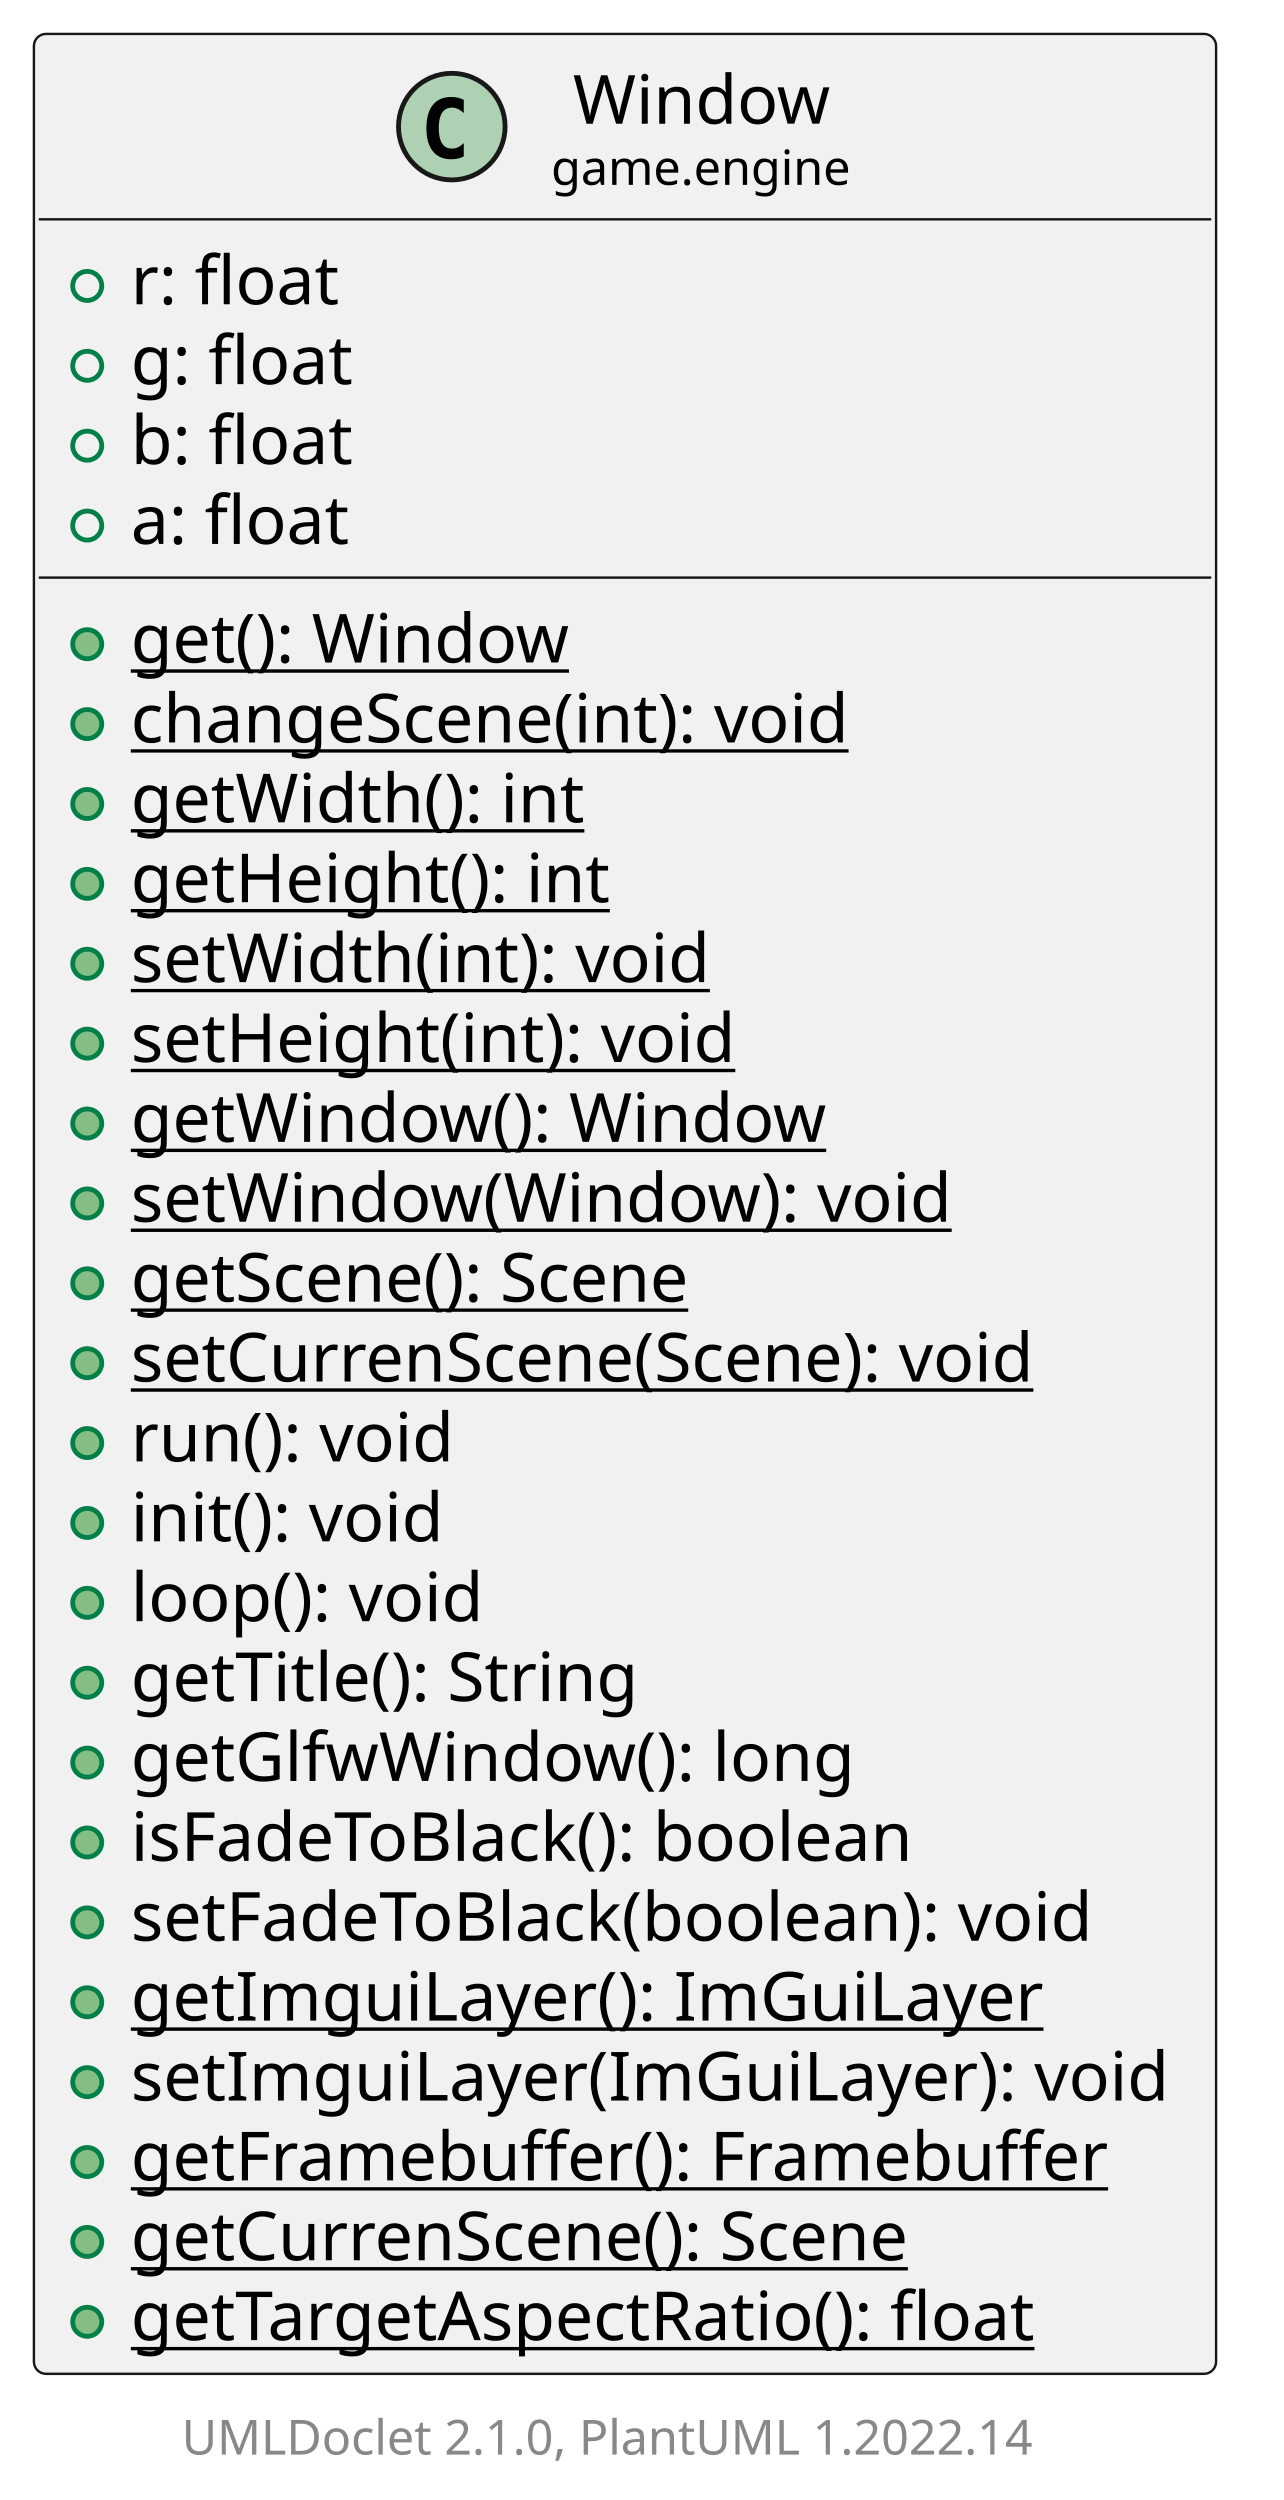
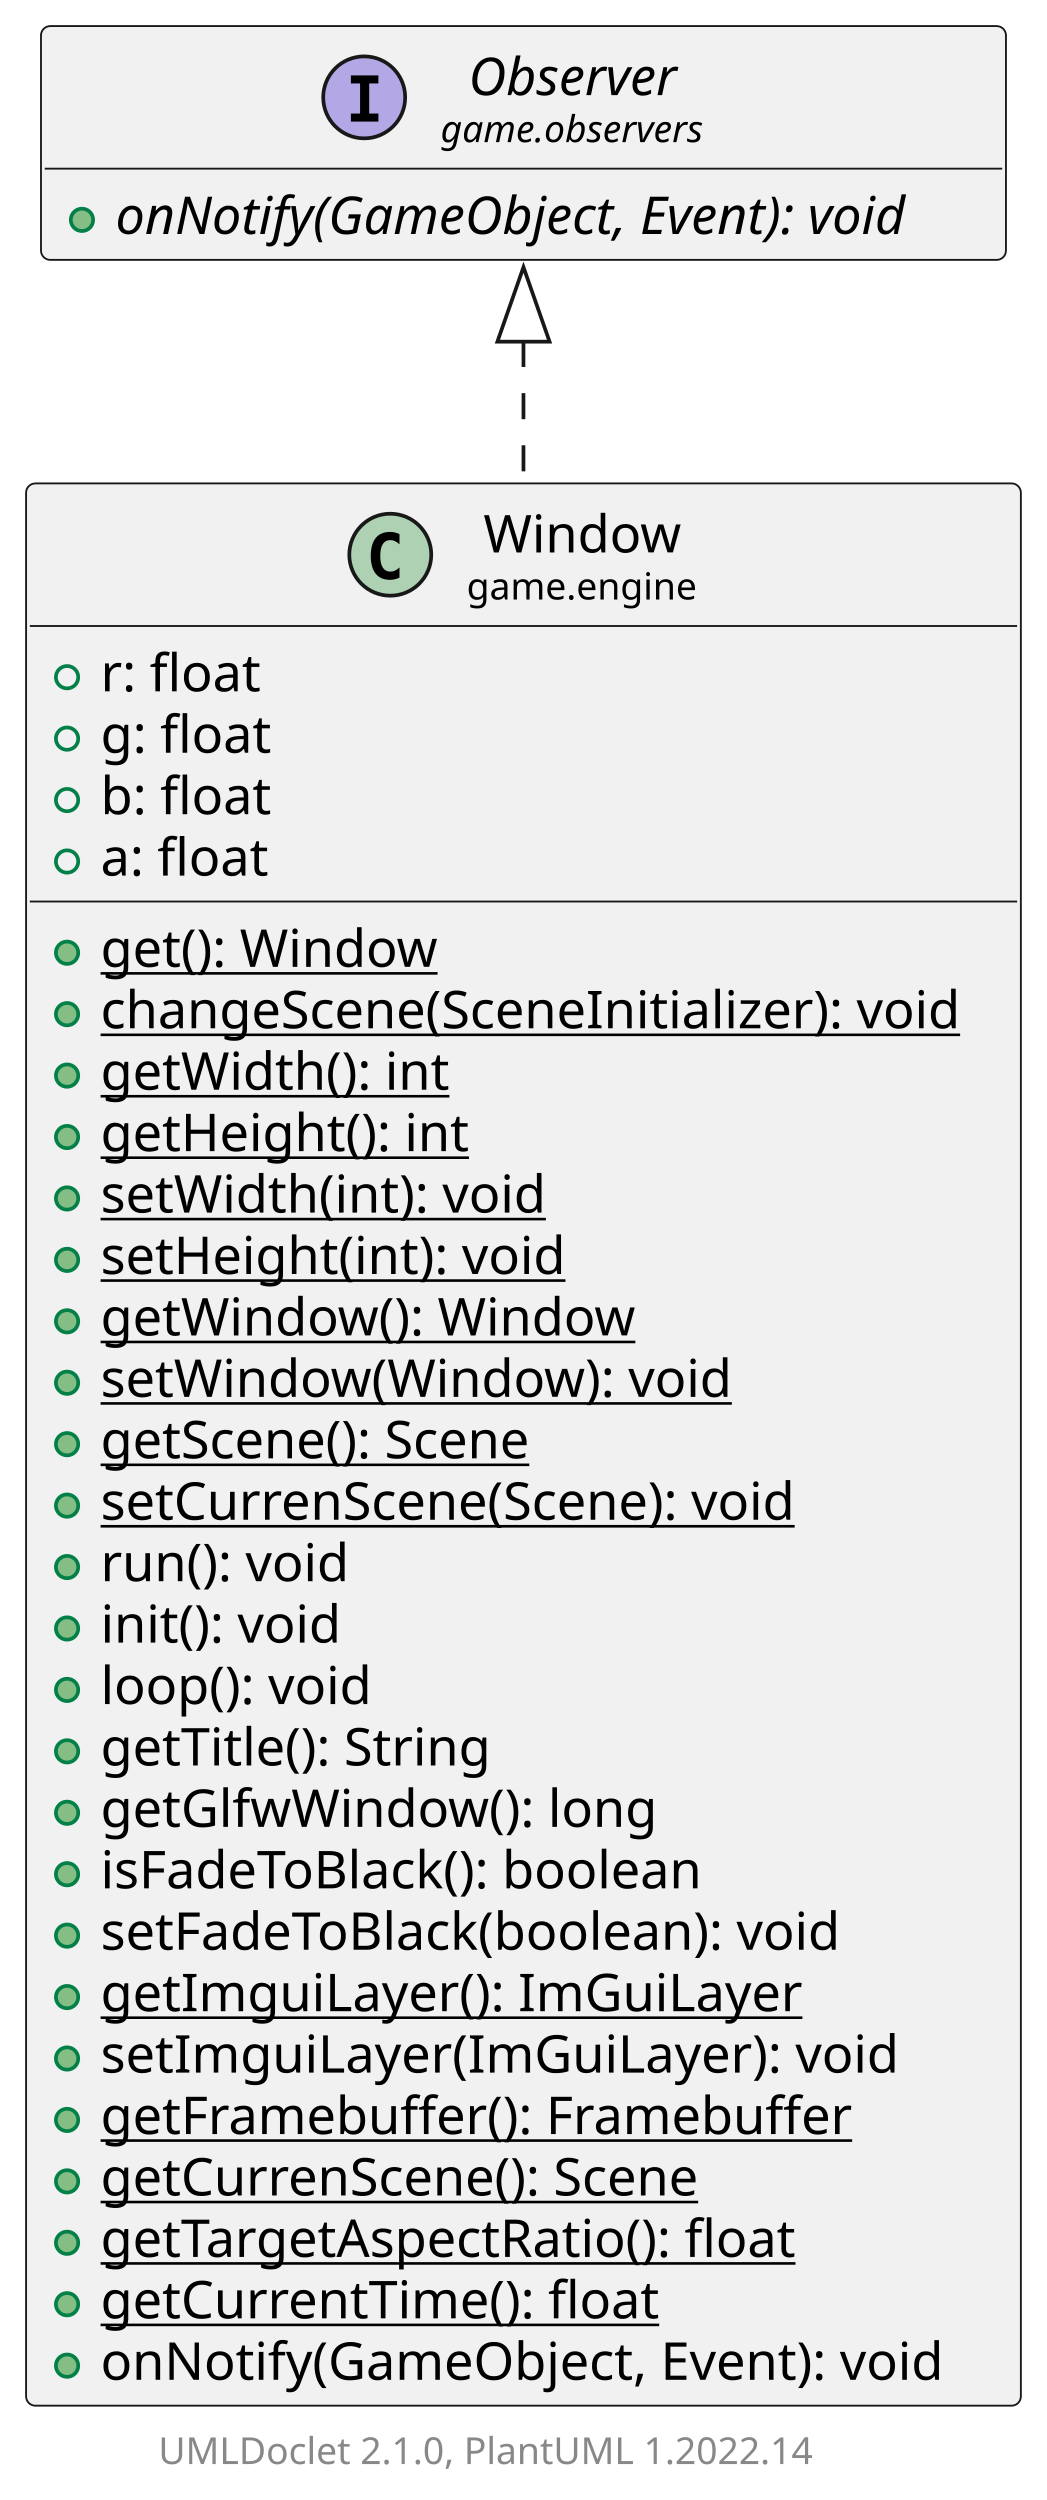
- <svg xmlns="http://www.w3.org/2000/svg" xmlns:xlink="http://www.w3.org/1999/xlink" contentStyleType="text/css" height="516px" preserveAspectRatio="none" style="width:265px;height:516px;background:#FFFFFF;" version="1.1" viewBox="0 0 265 516" width="265px" zoomAndPan="magnify">
+ <svg xmlns="http://www.w3.org/2000/svg" xmlns:xlink="http://www.w3.org/1999/xlink" contentStyleType="text/css" height="671px" preserveAspectRatio="none" style="width:281px;height:671px;background:#FFFFFF;" version="1.1" viewBox="0 0 281 671" width="281px" zoomAndPan="magnify">
  <defs />
  <g>
    <a href="Window.html" target="_top" title="Window.html" xlink:actuate="onRequest" xlink:href="Window.html" xlink:show="new" xlink:title="Window.html" xlink:type="simple">
      <g id="elem_game.engine.Window">
-         <rect codeLine="5" fill="#F1F1F1" height="482.961" id="game.engine.Window" rx="2.5" ry="2.5" style="stroke:#181818;stroke-width:0.5;" width="244" x="7" y="7" />
-         <ellipse cx="93.25" cy="26.133" fill="#ADD1B2" rx="11" ry="11" style="stroke:#181818;stroke-width:1.0;" />
-         <path d="M95.723,32.276 Q95.142,32.575 94.503,32.724 Q93.864,32.873 93.158,32.873 Q90.651,32.873 89.332,31.222 Q88.012,29.57 88.012,26.449 Q88.012,23.319 89.332,21.668 Q90.651,20.016 93.158,20.016 Q93.864,20.016 94.511,20.165 Q95.159,20.314 95.723,20.613 L95.723,23.336 Q95.092,22.755 94.499,22.485 Q93.905,22.215 93.274,22.215 Q91.93,22.215 91.245,23.282 Q90.56,24.349 90.56,26.449 Q90.56,28.541 91.245,29.607 Q91.93,30.674 93.274,30.674 Q93.905,30.674 94.499,30.404 Q95.092,30.134 95.723,29.553 Z " fill="#000000" />
-         <text fill="#000000" font-family="sans-serif" font-size="14" lengthAdjust="spacing" textLength="54" x="118.25" y="25.535">Window</text>
-         <text fill="#000000" font-family="sans-serif" font-size="10" lengthAdjust="spacing" textLength="63" x="113.75" y="38.156">game.engine</text>
-         <line style="stroke:#181818;stroke-width:0.5;" x1="8" x2="250" y1="45.266" y2="45.266" />
-         <ellipse cx="18" cy="59.01" fill="none" rx="3" ry="3" style="stroke:#038048;stroke-width:1.0;" />
-         <text fill="#000000" font-family="sans-serif" font-size="14" lengthAdjust="spacing" textLength="45" x="27" y="62.801">r: float</text>
-         <ellipse cx="18" cy="75.498" fill="none" rx="3" ry="3" style="stroke:#038048;stroke-width:1.0;" />
-         <text fill="#000000" font-family="sans-serif" font-size="14" lengthAdjust="spacing" textLength="48" x="27" y="79.289">g: float</text>
-         <ellipse cx="18" cy="91.986" fill="none" rx="3" ry="3" style="stroke:#038048;stroke-width:1.0;" />
-         <text fill="#000000" font-family="sans-serif" font-size="14" lengthAdjust="spacing" textLength="48" x="27" y="95.777">b: float</text>
-         <ellipse cx="18" cy="108.475" fill="none" rx="3" ry="3" style="stroke:#038048;stroke-width:1.0;" />
-         <text fill="#000000" font-family="sans-serif" font-size="14" lengthAdjust="spacing" textLength="47" x="27" y="112.266">a: float</text>
-         <line style="stroke:#181818;stroke-width:0.5;" x1="8" x2="250" y1="119.219" y2="119.219" />
-         <ellipse cx="18" cy="132.963" fill="#84BE84" rx="3" ry="3" style="stroke:#038048;stroke-width:1.0;" />
-         <text fill="#000000" font-family="sans-serif" font-size="14" lengthAdjust="spacing" text-decoration="underline" textLength="94" x="27" y="136.754">get(): Window</text>
-         <ellipse cx="18" cy="149.451" fill="#84BE84" rx="3" ry="3" style="stroke:#038048;stroke-width:1.0;" />
-         <text fill="#000000" font-family="sans-serif" font-size="14" lengthAdjust="spacing" text-decoration="underline" textLength="155" x="27" y="153.242">changeScene(int): void</text>
-         <ellipse cx="18" cy="165.94" fill="#84BE84" rx="3" ry="3" style="stroke:#038048;stroke-width:1.0;" />
-         <text fill="#000000" font-family="sans-serif" font-size="14" lengthAdjust="spacing" text-decoration="underline" textLength="97" x="27" y="169.731">getWidth(): int</text>
-         <ellipse cx="18" cy="182.428" fill="#84BE84" rx="3" ry="3" style="stroke:#038048;stroke-width:1.0;" />
-         <text fill="#000000" font-family="sans-serif" font-size="14" lengthAdjust="spacing" text-decoration="underline" textLength="103" x="27" y="186.219">getHeight(): int</text>
-         <ellipse cx="18" cy="198.916" fill="#84BE84" rx="3" ry="3" style="stroke:#038048;stroke-width:1.0;" />
-         <text fill="#000000" font-family="sans-serif" font-size="14" lengthAdjust="spacing" text-decoration="underline" textLength="124" x="27" y="202.707">setWidth(int): void</text>
-         <ellipse cx="18" cy="215.404" fill="#84BE84" rx="3" ry="3" style="stroke:#038048;stroke-width:1.0;" />
-         <text fill="#000000" font-family="sans-serif" font-size="14" lengthAdjust="spacing" text-decoration="underline" textLength="130" x="27" y="219.195">setHeight(int): void</text>
-         <ellipse cx="18" cy="231.893" fill="#84BE84" rx="3" ry="3" style="stroke:#038048;stroke-width:1.0;" />
-         <text fill="#000000" font-family="sans-serif" font-size="14" lengthAdjust="spacing" text-decoration="underline" textLength="148" x="27" y="235.684">getWindow(): Window</text>
-         <ellipse cx="18" cy="248.381" fill="#84BE84" rx="3" ry="3" style="stroke:#038048;stroke-width:1.0;" />
-         <text fill="#000000" font-family="sans-serif" font-size="14" lengthAdjust="spacing" text-decoration="underline" textLength="175" x="27" y="252.172">setWindow(Window): void</text>
-         <ellipse cx="18" cy="264.869" fill="#84BE84" rx="3" ry="3" style="stroke:#038048;stroke-width:1.0;" />
-         <text fill="#000000" font-family="sans-serif" font-size="14" lengthAdjust="spacing" text-decoration="underline" textLength="120" x="27" y="268.66">getScene(): Scene</text>
-         <ellipse cx="18" cy="281.357" fill="#84BE84" rx="3" ry="3" style="stroke:#038048;stroke-width:1.0;" />
-         <text fill="#000000" font-family="sans-serif" font-size="14" lengthAdjust="spacing" text-decoration="underline" textLength="195" x="27" y="285.148">setCurrenScene(Scene): void</text>
-         <ellipse cx="18" cy="297.846" fill="#84BE84" rx="3" ry="3" style="stroke:#038048;stroke-width:1.0;" />
-         <text fill="#000000" font-family="sans-serif" font-size="14" lengthAdjust="spacing" textLength="71" x="27" y="301.637">run(): void</text>
-         <ellipse cx="18" cy="314.334" fill="#84BE84" rx="3" ry="3" style="stroke:#038048;stroke-width:1.0;" />
-         <text fill="#000000" font-family="sans-serif" font-size="14" lengthAdjust="spacing" textLength="69" x="27" y="318.125">init(): void</text>
-         <ellipse cx="18" cy="330.822" fill="#84BE84" rx="3" ry="3" style="stroke:#038048;stroke-width:1.0;" />
-         <text fill="#000000" font-family="sans-serif" font-size="14" lengthAdjust="spacing" textLength="78" x="27" y="334.613">loop(): void</text>
-         <ellipse cx="18" cy="347.31" fill="#84BE84" rx="3" ry="3" style="stroke:#038048;stroke-width:1.0;" />
-         <text fill="#000000" font-family="sans-serif" font-size="14" lengthAdjust="spacing" textLength="111" x="27" y="351.102">getTitle(): String</text>
-         <ellipse cx="18" cy="363.799" fill="#84BE84" rx="3" ry="3" style="stroke:#038048;stroke-width:1.0;" />
-         <text fill="#000000" font-family="sans-serif" font-size="14" lengthAdjust="spacing" textLength="155" x="27" y="367.59">getGlfwWindow(): long</text>
-         <ellipse cx="18" cy="380.287" fill="#84BE84" rx="3" ry="3" style="stroke:#038048;stroke-width:1.0;" />
-         <text fill="#000000" font-family="sans-serif" font-size="14" lengthAdjust="spacing" textLength="171" x="27" y="384.078">isFadeToBlack(): boolean</text>
-         <ellipse cx="18" cy="396.775" fill="#84BE84" rx="3" ry="3" style="stroke:#038048;stroke-width:1.0;" />
-         <text fill="#000000" font-family="sans-serif" font-size="14" lengthAdjust="spacing" textLength="209" x="27" y="400.566">setFadeToBlack(boolean): void</text>
-         <ellipse cx="18" cy="413.264" fill="#84BE84" rx="3" ry="3" style="stroke:#038048;stroke-width:1.0;" />
-         <text fill="#000000" font-family="sans-serif" font-size="14" lengthAdjust="spacing" text-decoration="underline" textLength="191" x="27" y="417.055">getImguiLayer(): ImGuiLayer</text>
-         <ellipse cx="18" cy="429.752" fill="#84BE84" rx="3" ry="3" style="stroke:#038048;stroke-width:1.0;" />
-         <text fill="#000000" font-family="sans-serif" font-size="14" lengthAdjust="spacing" textLength="218" x="27" y="433.543">setImguiLayer(ImGuiLayer): void</text>
-         <ellipse cx="18" cy="446.24" fill="#84BE84" rx="3" ry="3" style="stroke:#038048;stroke-width:1.0;" />
-         <text fill="#000000" font-family="sans-serif" font-size="14" lengthAdjust="spacing" text-decoration="underline" textLength="210" x="27" y="450.031">getFramebuffer(): Framebuffer</text>
-         <ellipse cx="18" cy="462.728" fill="#84BE84" rx="3" ry="3" style="stroke:#038048;stroke-width:1.0;" />
-         <text fill="#000000" font-family="sans-serif" font-size="14" lengthAdjust="spacing" text-decoration="underline" textLength="168" x="27" y="466.519">getCurrenScene(): Scene</text>
-         <ellipse cx="18" cy="479.217" fill="#84BE84" rx="3" ry="3" style="stroke:#038048;stroke-width:1.0;" />
-         <text fill="#000000" font-family="sans-serif" font-size="14" lengthAdjust="spacing" text-decoration="underline" textLength="197" x="27" y="483.008">getTargetAspectRatio(): float</text>
+         <rect codeLine="5" fill="#F1F1F1" height="515.938" id="game.engine.Window" rx="2.5" ry="2.5" style="stroke:#181818;stroke-width:0.5;" width="267" x="7" y="129.75" />
+         <ellipse cx="104.75" cy="148.883" fill="#ADD1B2" rx="11" ry="11" style="stroke:#181818;stroke-width:1.0;" />
+         <path d="M107.223,155.026 Q106.642,155.325 106.003,155.474 Q105.364,155.624 104.658,155.624 Q102.151,155.624 100.832,153.972 Q99.512,152.32 99.512,149.199 Q99.512,146.069 100.832,144.417 Q102.151,142.766 104.658,142.766 Q105.364,142.766 106.011,142.915 Q106.659,143.065 107.223,143.363 L107.223,146.086 Q106.592,145.505 105.999,145.235 Q105.405,144.965 104.774,144.965 Q103.43,144.965 102.745,146.032 Q102.06,147.099 102.06,149.199 Q102.06,151.291 102.745,152.357 Q103.43,153.424 104.774,153.424 Q105.405,153.424 105.999,153.154 Q106.592,152.884 107.223,152.303 Z " fill="#000000" />
+         <text fill="#000000" font-family="sans-serif" font-size="14" lengthAdjust="spacing" textLength="54" x="129.75" y="148.285">Window</text>
+         <text fill="#000000" font-family="sans-serif" font-size="10" lengthAdjust="spacing" textLength="63" x="125.25" y="160.906">game.engine</text>
+         <line style="stroke:#181818;stroke-width:0.5;" x1="8" x2="273" y1="168.016" y2="168.016" />
+         <ellipse cx="18" cy="181.76" fill="none" rx="3" ry="3" style="stroke:#038048;stroke-width:1.0;" />
+         <text fill="#000000" font-family="sans-serif" font-size="14" lengthAdjust="spacing" textLength="45" x="27" y="185.551">r: float</text>
+         <ellipse cx="18" cy="198.248" fill="none" rx="3" ry="3" style="stroke:#038048;stroke-width:1.0;" />
+         <text fill="#000000" font-family="sans-serif" font-size="14" lengthAdjust="spacing" textLength="48" x="27" y="202.039">g: float</text>
+         <ellipse cx="18" cy="214.736" fill="none" rx="3" ry="3" style="stroke:#038048;stroke-width:1.0;" />
+         <text fill="#000000" font-family="sans-serif" font-size="14" lengthAdjust="spacing" textLength="48" x="27" y="218.527">b: float</text>
+         <ellipse cx="18" cy="231.225" fill="none" rx="3" ry="3" style="stroke:#038048;stroke-width:1.0;" />
+         <text fill="#000000" font-family="sans-serif" font-size="14" lengthAdjust="spacing" textLength="47" x="27" y="235.016">a: float</text>
+         <line style="stroke:#181818;stroke-width:0.5;" x1="8" x2="273" y1="241.969" y2="241.969" />
+         <ellipse cx="18" cy="255.713" fill="#84BE84" rx="3" ry="3" style="stroke:#038048;stroke-width:1.0;" />
+         <text fill="#000000" font-family="sans-serif" font-size="14" lengthAdjust="spacing" text-decoration="underline" textLength="94" x="27" y="259.504">get(): Window</text>
+         <ellipse cx="18" cy="272.201" fill="#84BE84" rx="3" ry="3" style="stroke:#038048;stroke-width:1.0;" />
+         <text fill="#000000" font-family="sans-serif" font-size="14" lengthAdjust="spacing" text-decoration="underline" textLength="241" x="27" y="275.992">changeScene(SceneInitializer): void</text>
+         <ellipse cx="18" cy="288.69" fill="#84BE84" rx="3" ry="3" style="stroke:#038048;stroke-width:1.0;" />
+         <text fill="#000000" font-family="sans-serif" font-size="14" lengthAdjust="spacing" text-decoration="underline" textLength="97" x="27" y="292.481">getWidth(): int</text>
+         <ellipse cx="18" cy="305.178" fill="#84BE84" rx="3" ry="3" style="stroke:#038048;stroke-width:1.0;" />
+         <text fill="#000000" font-family="sans-serif" font-size="14" lengthAdjust="spacing" text-decoration="underline" textLength="103" x="27" y="308.969">getHeight(): int</text>
+         <ellipse cx="18" cy="321.666" fill="#84BE84" rx="3" ry="3" style="stroke:#038048;stroke-width:1.0;" />
+         <text fill="#000000" font-family="sans-serif" font-size="14" lengthAdjust="spacing" text-decoration="underline" textLength="124" x="27" y="325.457">setWidth(int): void</text>
+         <ellipse cx="18" cy="338.154" fill="#84BE84" rx="3" ry="3" style="stroke:#038048;stroke-width:1.0;" />
+         <text fill="#000000" font-family="sans-serif" font-size="14" lengthAdjust="spacing" text-decoration="underline" textLength="130" x="27" y="341.945">setHeight(int): void</text>
+         <ellipse cx="18" cy="354.643" fill="#84BE84" rx="3" ry="3" style="stroke:#038048;stroke-width:1.0;" />
+         <text fill="#000000" font-family="sans-serif" font-size="14" lengthAdjust="spacing" text-decoration="underline" textLength="148" x="27" y="358.434">getWindow(): Window</text>
+         <ellipse cx="18" cy="371.131" fill="#84BE84" rx="3" ry="3" style="stroke:#038048;stroke-width:1.0;" />
+         <text fill="#000000" font-family="sans-serif" font-size="14" lengthAdjust="spacing" text-decoration="underline" textLength="175" x="27" y="374.922">setWindow(Window): void</text>
+         <ellipse cx="18" cy="387.619" fill="#84BE84" rx="3" ry="3" style="stroke:#038048;stroke-width:1.0;" />
+         <text fill="#000000" font-family="sans-serif" font-size="14" lengthAdjust="spacing" text-decoration="underline" textLength="120" x="27" y="391.41">getScene(): Scene</text>
+         <ellipse cx="18" cy="404.107" fill="#84BE84" rx="3" ry="3" style="stroke:#038048;stroke-width:1.0;" />
+         <text fill="#000000" font-family="sans-serif" font-size="14" lengthAdjust="spacing" text-decoration="underline" textLength="195" x="27" y="407.898">setCurrenScene(Scene): void</text>
+         <ellipse cx="18" cy="420.596" fill="#84BE84" rx="3" ry="3" style="stroke:#038048;stroke-width:1.0;" />
+         <text fill="#000000" font-family="sans-serif" font-size="14" lengthAdjust="spacing" textLength="71" x="27" y="424.387">run(): void</text>
+         <ellipse cx="18" cy="437.084" fill="#84BE84" rx="3" ry="3" style="stroke:#038048;stroke-width:1.0;" />
+         <text fill="#000000" font-family="sans-serif" font-size="14" lengthAdjust="spacing" textLength="69" x="27" y="440.875">init(): void</text>
+         <ellipse cx="18" cy="453.572" fill="#84BE84" rx="3" ry="3" style="stroke:#038048;stroke-width:1.0;" />
+         <text fill="#000000" font-family="sans-serif" font-size="14" lengthAdjust="spacing" textLength="78" x="27" y="457.363">loop(): void</text>
+         <ellipse cx="18" cy="470.06" fill="#84BE84" rx="3" ry="3" style="stroke:#038048;stroke-width:1.0;" />
+         <text fill="#000000" font-family="sans-serif" font-size="14" lengthAdjust="spacing" textLength="111" x="27" y="473.852">getTitle(): String</text>
+         <ellipse cx="18" cy="486.549" fill="#84BE84" rx="3" ry="3" style="stroke:#038048;stroke-width:1.0;" />
+         <text fill="#000000" font-family="sans-serif" font-size="14" lengthAdjust="spacing" textLength="155" x="27" y="490.34">getGlfwWindow(): long</text>
+         <ellipse cx="18" cy="503.037" fill="#84BE84" rx="3" ry="3" style="stroke:#038048;stroke-width:1.0;" />
+         <text fill="#000000" font-family="sans-serif" font-size="14" lengthAdjust="spacing" textLength="171" x="27" y="506.828">isFadeToBlack(): boolean</text>
+         <ellipse cx="18" cy="519.525" fill="#84BE84" rx="3" ry="3" style="stroke:#038048;stroke-width:1.0;" />
+         <text fill="#000000" font-family="sans-serif" font-size="14" lengthAdjust="spacing" textLength="209" x="27" y="523.316">setFadeToBlack(boolean): void</text>
+         <ellipse cx="18" cy="536.014" fill="#84BE84" rx="3" ry="3" style="stroke:#038048;stroke-width:1.0;" />
+         <text fill="#000000" font-family="sans-serif" font-size="14" lengthAdjust="spacing" text-decoration="underline" textLength="191" x="27" y="539.805">getImguiLayer(): ImGuiLayer</text>
+         <ellipse cx="18" cy="552.502" fill="#84BE84" rx="3" ry="3" style="stroke:#038048;stroke-width:1.0;" />
+         <text fill="#000000" font-family="sans-serif" font-size="14" lengthAdjust="spacing" textLength="218" x="27" y="556.293">setImguiLayer(ImGuiLayer): void</text>
+         <ellipse cx="18" cy="568.99" fill="#84BE84" rx="3" ry="3" style="stroke:#038048;stroke-width:1.0;" />
+         <text fill="#000000" font-family="sans-serif" font-size="14" lengthAdjust="spacing" text-decoration="underline" textLength="210" x="27" y="572.781">getFramebuffer(): Framebuffer</text>
+         <ellipse cx="18" cy="585.479" fill="#84BE84" rx="3" ry="3" style="stroke:#038048;stroke-width:1.0;" />
+         <text fill="#000000" font-family="sans-serif" font-size="14" lengthAdjust="spacing" text-decoration="underline" textLength="168" x="27" y="589.269">getCurrenScene(): Scene</text>
+         <ellipse cx="18" cy="601.967" fill="#84BE84" rx="3" ry="3" style="stroke:#038048;stroke-width:1.0;" />
+         <text fill="#000000" font-family="sans-serif" font-size="14" lengthAdjust="spacing" text-decoration="underline" textLength="197" x="27" y="605.758">getTargetAspectRatio(): float</text>
+         <ellipse cx="18" cy="618.455" fill="#84BE84" rx="3" ry="3" style="stroke:#038048;stroke-width:1.0;" />
+         <text fill="#000000" font-family="sans-serif" font-size="14" lengthAdjust="spacing" text-decoration="underline" textLength="158" x="27" y="622.246">getCurrentTime(): float</text>
+         <ellipse cx="18" cy="634.943" fill="#84BE84" rx="3" ry="3" style="stroke:#038048;stroke-width:1.0;" />
+         <text fill="#000000" font-family="sans-serif" font-size="14" lengthAdjust="spacing" textLength="233" x="27" y="638.734">onNotify(GameObject, Event): void</text>
      </g>
    </a>
-     <text fill="#888888" font-family="sans-serif" font-size="10" lengthAdjust="spacing" textLength="182" x="37.5" y="506.629">UMLDoclet 2.1.0, PlantUML 1.2022.14</text>
+     <a href="../observers/Observer.html" target="_top" title="../observers/Observer.html" xlink:actuate="onRequest" xlink:href="../observers/Observer.html" xlink:show="new" xlink:title="../observers/Observer.html" xlink:type="simple">
+       <g id="elem_game.observers.Observer">
+         <rect codeLine="36" fill="#F1F1F1" height="62.754" id="game.observers.Observer" rx="2.5" ry="2.5" style="stroke:#181818;stroke-width:0.5;" width="259" x="11" y="7" />
+         <ellipse cx="97.75" cy="26.133" fill="#B4A7E5" rx="11" ry="11" style="stroke:#181818;stroke-width:1.0;" />
+         <path d="M94.178,22.398 L94.178,20.24 L101.557,20.24 L101.557,22.398 L99.092,22.398 L99.092,30.475 L101.557,30.475 L101.557,32.633 L94.178,32.633 L94.178,30.475 L96.643,30.475 L96.643,22.398 Z " fill="#000000" />
+         <text fill="#000000" font-family="sans-serif" font-size="14" font-style="italic" lengthAdjust="spacing" textLength="62" x="125.75" y="25.535">Observer</text>
+         <text fill="#000000" font-family="sans-serif" font-size="10" font-style="italic" lengthAdjust="spacing" textLength="77" x="118.25" y="38.156">game.observers</text>
+         <line style="stroke:#181818;stroke-width:0.5;" x1="12" x2="269" y1="45.266" y2="45.266" />
+         <ellipse cx="22" cy="59.01" fill="#84BE84" rx="3" ry="3" style="stroke:#038048;stroke-width:1.0;" />
+         <text fill="#000000" font-family="sans-serif" font-size="14" font-style="italic" lengthAdjust="spacing" textLength="233" x="31" y="62.801">onNotify(GameObject, Event): void</text>
+       </g>
+     </a>
+     <g id="link_game.observers.Observer_game.engine.Window">
+       <path codeLine="40" d="M140.5,91.51 C140.5,102.93 140.5,115.75 140.5,129.5 " fill="none" id="game.observers.Observer-backto-game.engine.Window" style="stroke:#181818;stroke-width:1.0;stroke-dasharray:7.0,7.0;" />
+       <polygon fill="none" points="133.5,91.71,140.5,71.71,147.5,91.71,133.5,91.71" style="stroke:#181818;stroke-width:1.0;" />
+     </g>
+     <text fill="#888888" font-family="sans-serif" font-size="10" lengthAdjust="spacing" textLength="182" x="42.5" y="661.356">UMLDoclet 2.1.0, PlantUML 1.2022.14</text>
  </g>
</svg>
